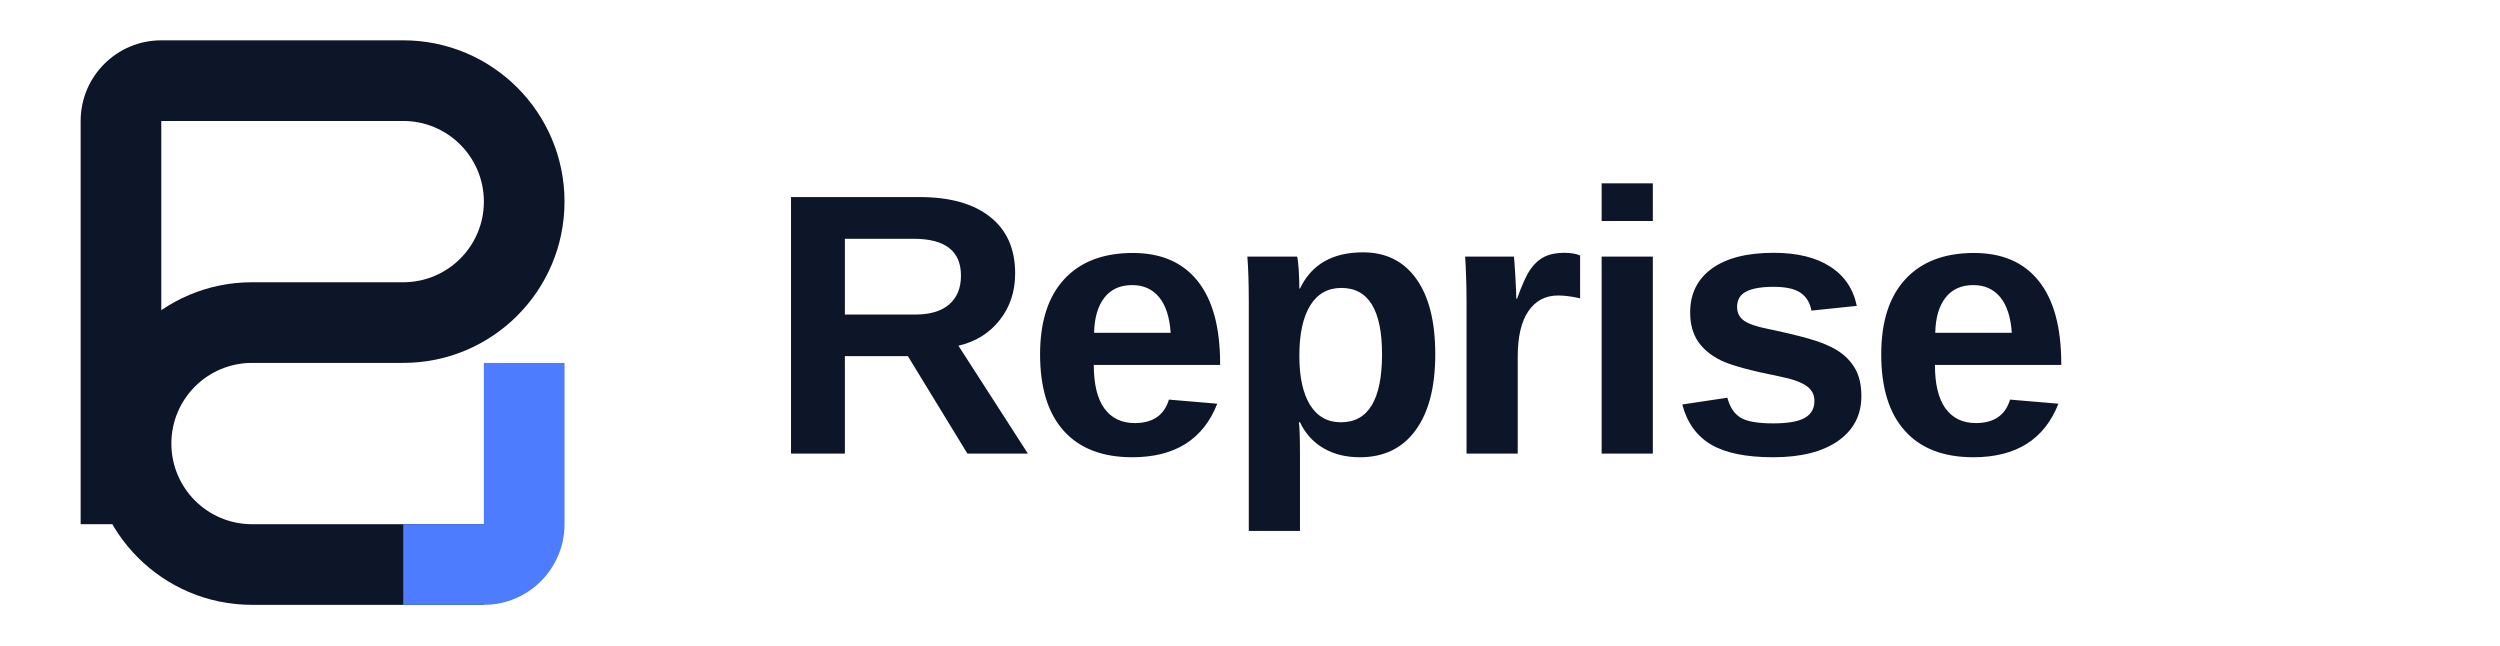
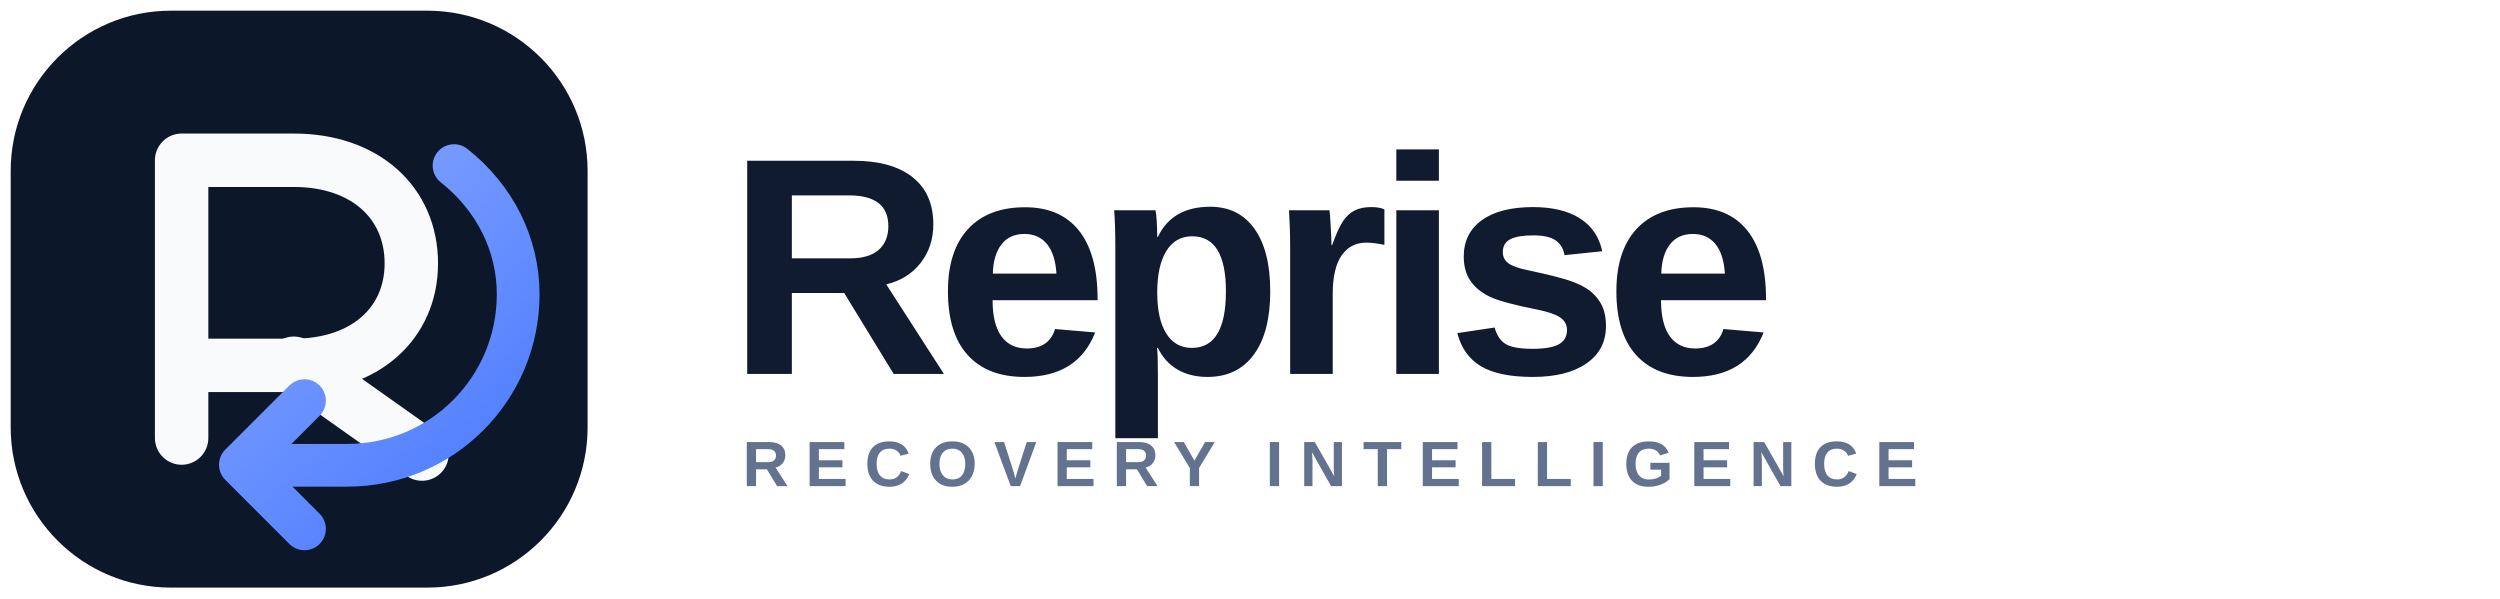
- <svg xmlns="http://www.w3.org/2000/svg" viewBox="0 0 248 64" role="img" aria-labelledby="title">
-   <path fill="#0d1528" d="M8 12a8 8 0 0 1 8-8h24a16 16 0 0 1 0 32H25a8 8 0 0 0 0 16h23v8H25a16 16 0 0 1 0-32h15a8 8 0 0 0 0-16H16v40H8V12Z" />
-   <path fill="#4d7cff" d="M48 52V36h8v16a8 8 0 0 1-8 8h-8v-8h8Z" />
-   <text x="76" y="45" fill="#0d1528" font-family="Arial, sans-serif" font-weight="700" font-size="37" letter-spacing="-1">Reprise</text>
+ <svg xmlns="http://www.w3.org/2000/svg" viewBox="0 0 468 112" role="img" aria-labelledby="title description">
+   <defs>
+     <linearGradient id="reprise-accent" x1="20" y1="18" x2="91" y2="94" gradientUnits="userSpaceOnUse">
+       <stop stop-color="#9BB5FF" />
+       <stop offset="1" stop-color="#4D7CFF" />
+     </linearGradient>
+   </defs>
+   <rect x="2" y="2" width="108" height="108" rx="30" fill="#0C172A" />
+   <path d="M34 82V30h21c13.4 0 22 8 22 19.3 0 11.2-8.6 19.1-22 19.1H34" fill="none" stroke="#F8FAFC" stroke-linecap="round" stroke-linejoin="round" stroke-width="10" />
+   <path d="m55 68 24 17" fill="none" stroke="#F8FAFC" stroke-linecap="round" stroke-width="10" />
+   <path d="M85 31c7.7 6.1 12 14.8 12 24.1 0 17.7-14.3 32-32 32H54" fill="none" stroke="url(#reprise-accent)" stroke-linecap="round" stroke-width="8" />
+   <path d="m57 99-12-12 12-12" fill="none" stroke="url(#reprise-accent)" stroke-linecap="round" stroke-linejoin="round" stroke-width="8" />
+   <text x="136" y="70" fill="#101B30" font-family="Arial, Helvetica, sans-serif" font-size="58" font-weight="800" letter-spacing="-2.7">Reprise</text>
+   <text x="139" y="91" fill="#62728F" font-family="Arial, Helvetica, sans-serif" font-size="12" font-weight="700" letter-spacing="3.1">RECOVERY INTELLIGENCE</text>
</svg>
